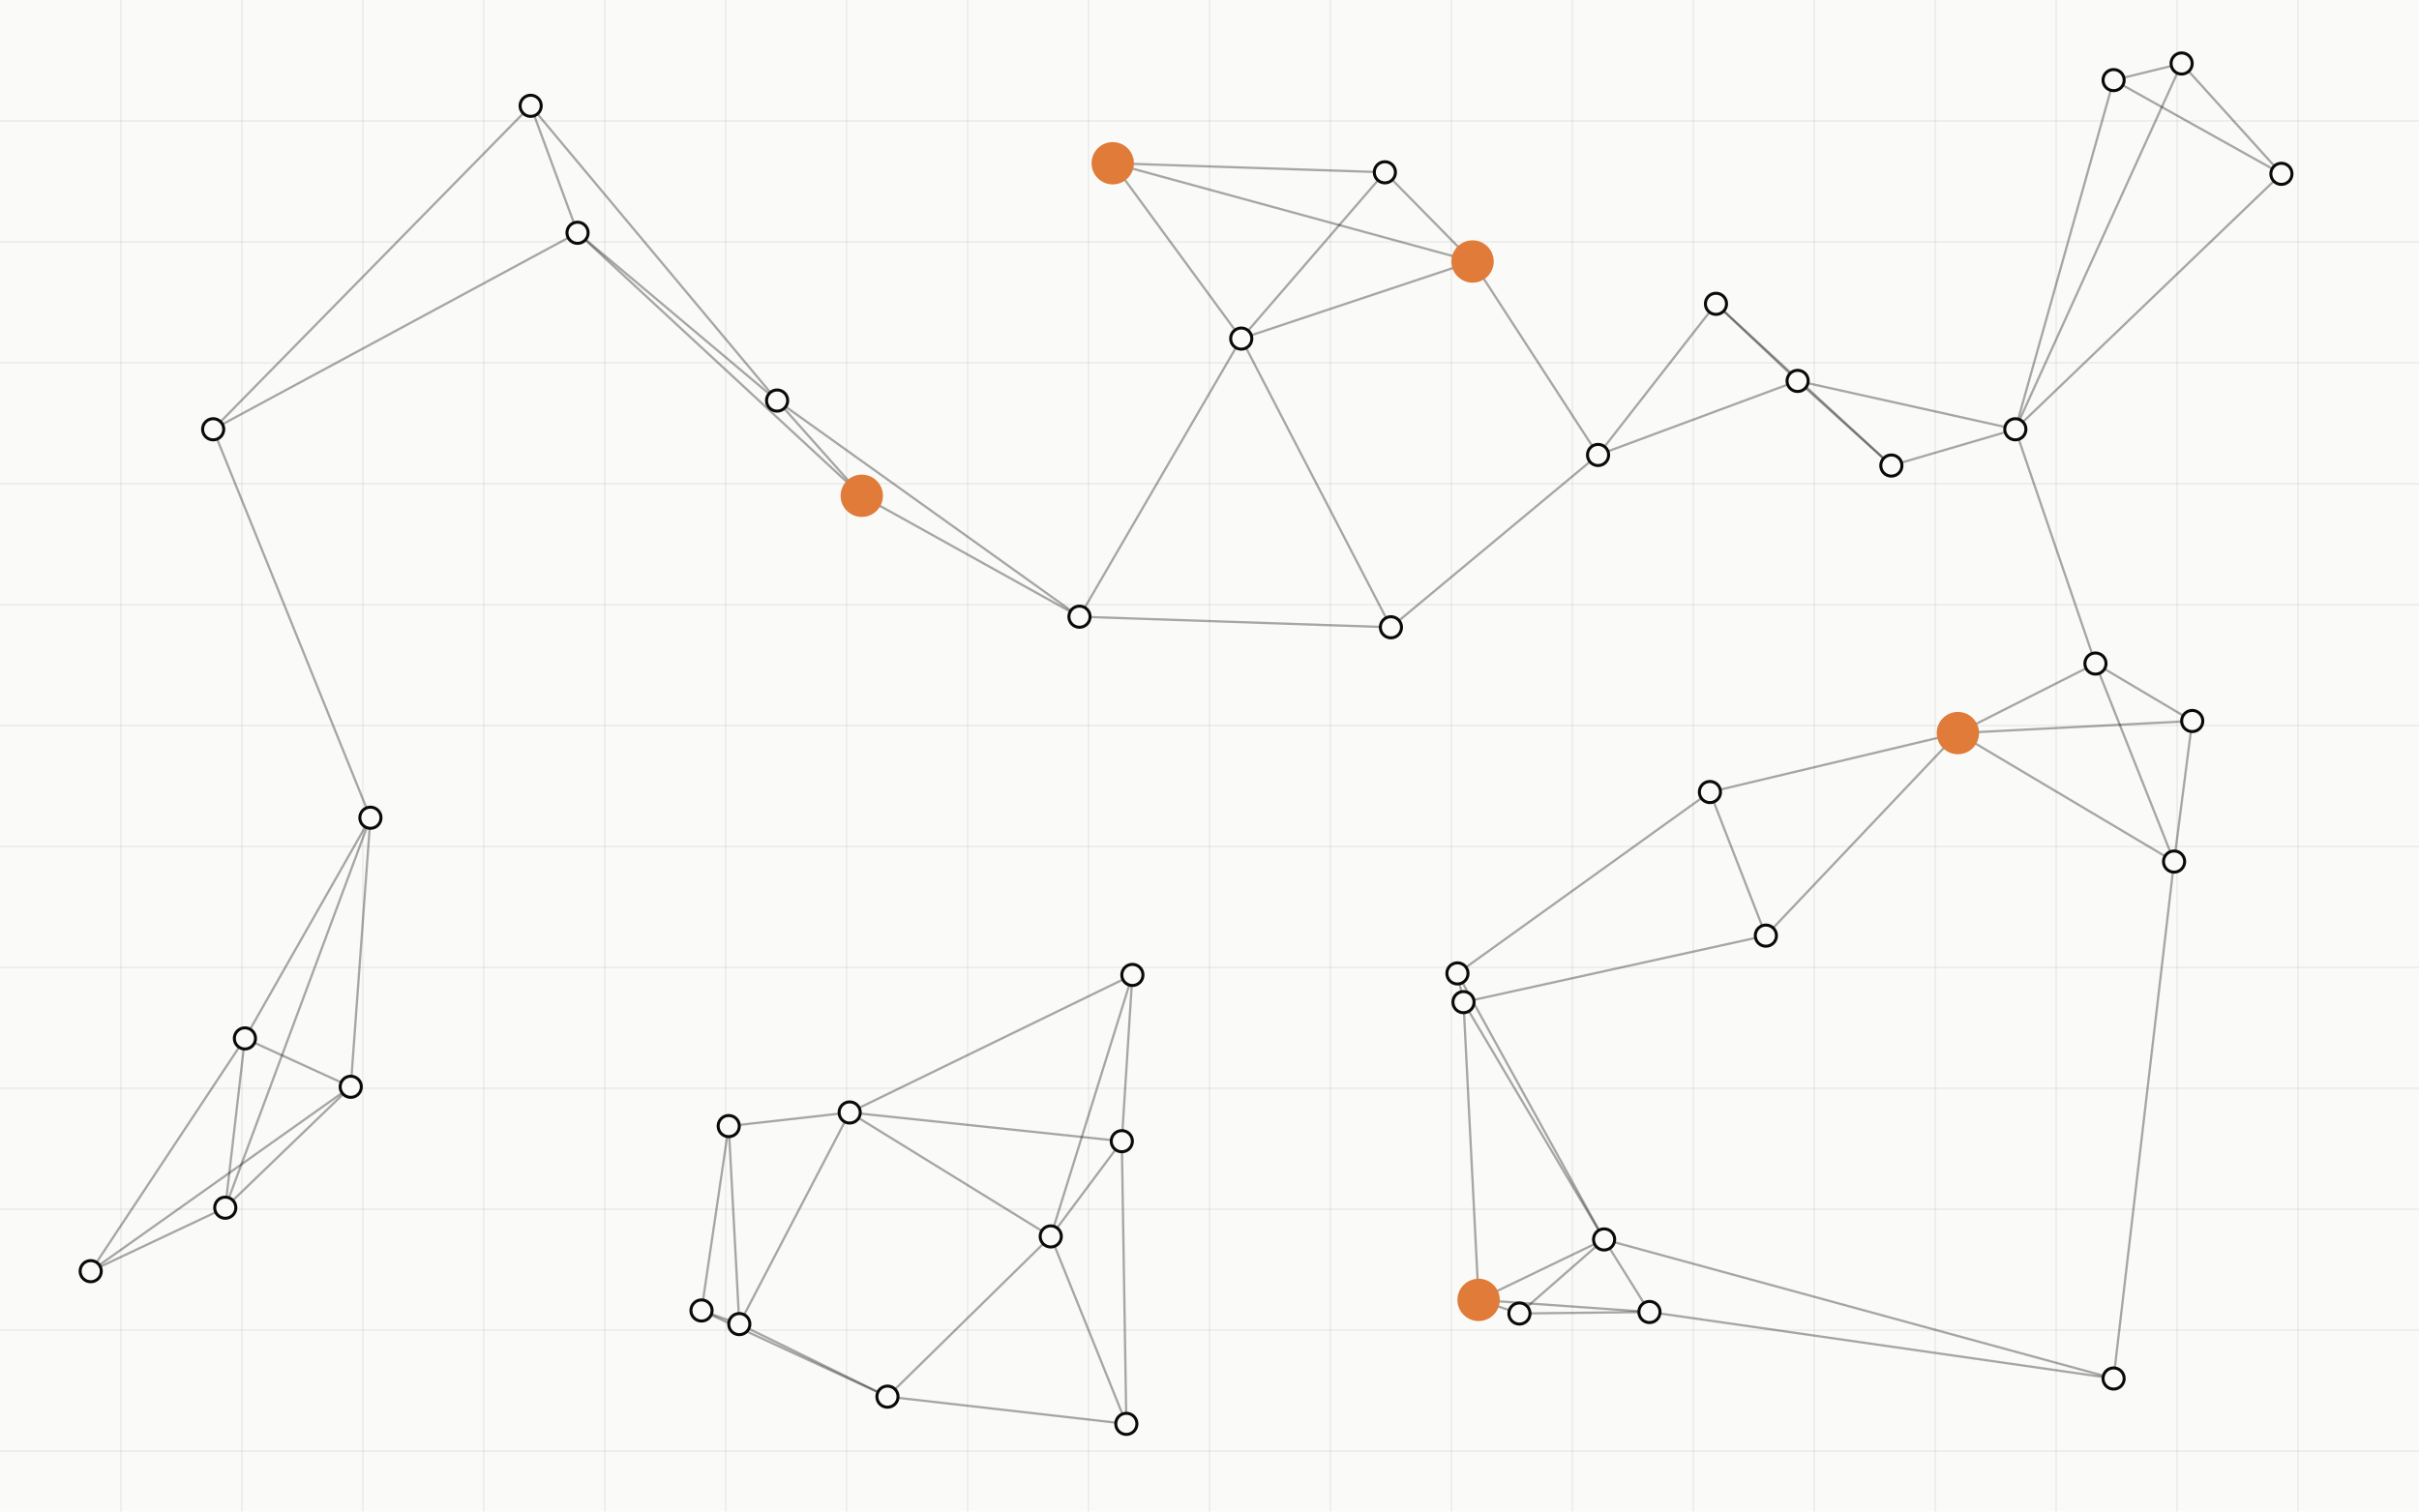
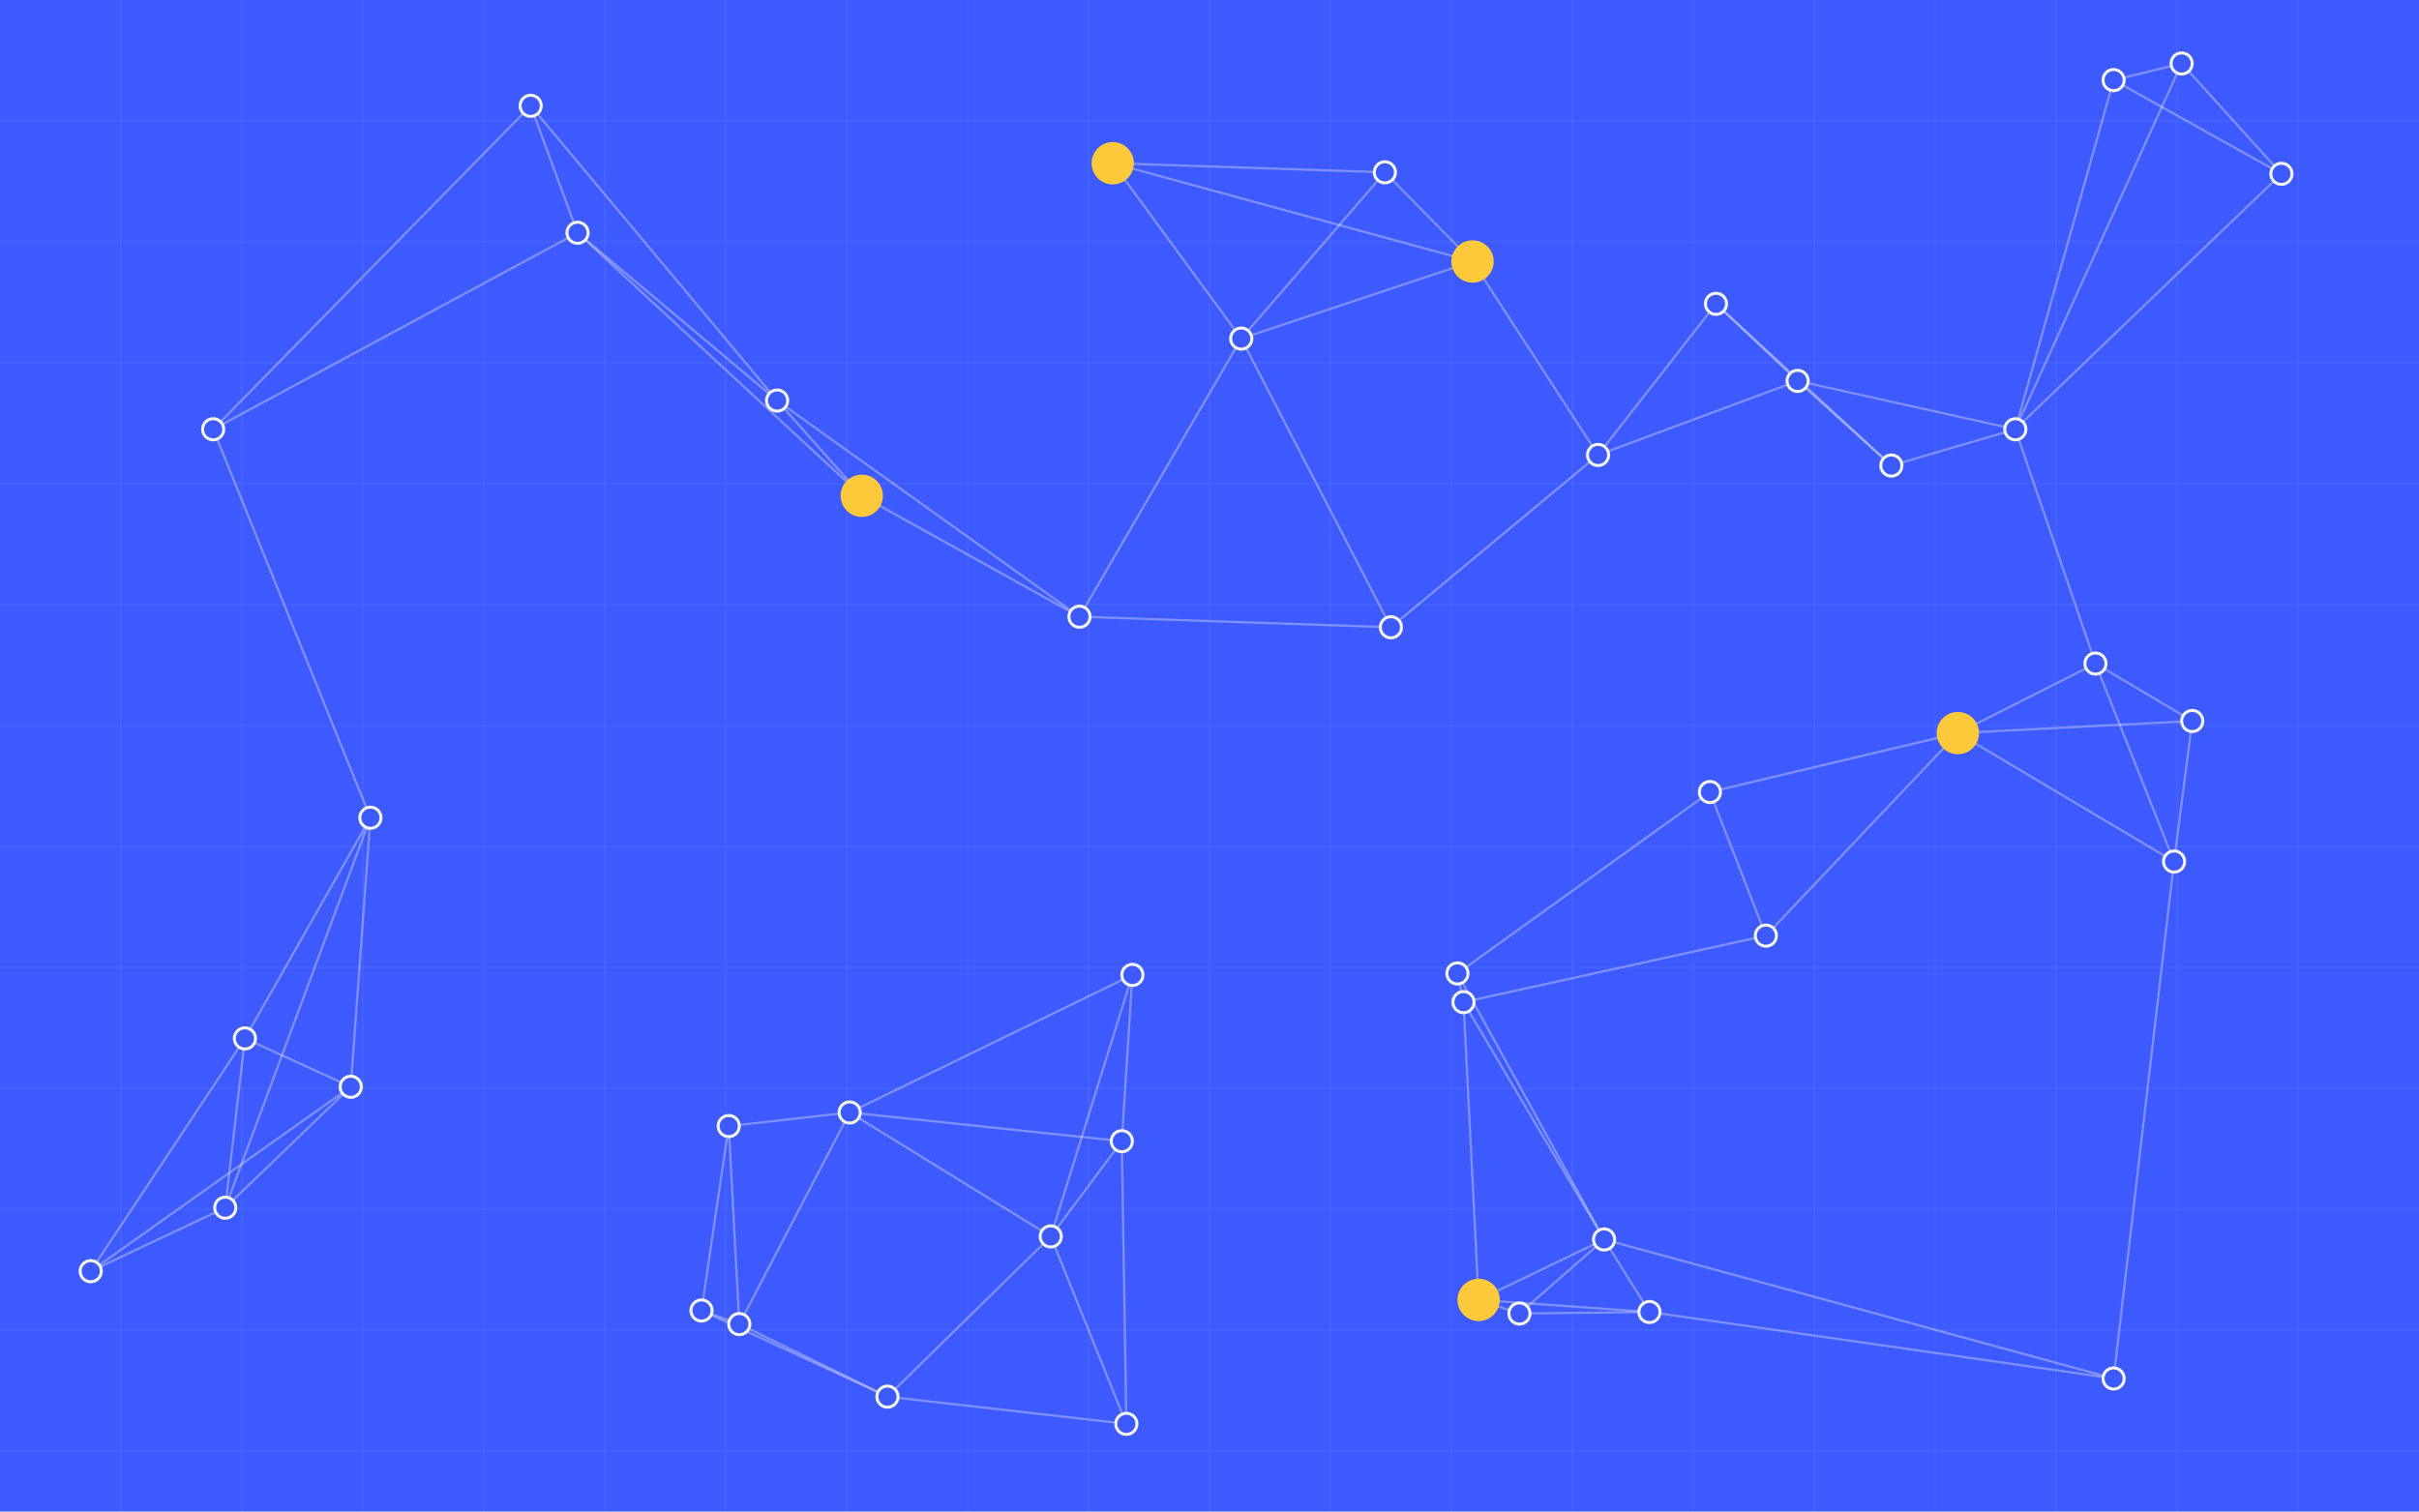
<svg xmlns="http://www.w3.org/2000/svg" width="1600" height="1000" viewBox="0 0 1600 1000" preserveAspectRatio="xMidYMid slice">
-   <rect width="1600" height="1000" fill="#FAFAF9" />
-   <g stroke="#0A0A0A" stroke-opacity="0.06" stroke-width="1">
+   <rect width="1600" height="1000" fill="#3D5AFE" />
+   <g stroke="#F4F4F0" stroke-opacity="0.06" stroke-width="1">
    <path d="M80 0V1000" />
    <path d="M160 0V1000" />
    <path d="M240 0V1000" />
    <path d="M320 0V1000" />
    <path d="M400 0V1000" />
    <path d="M480 0V1000" />
    <path d="M560 0V1000" />
    <path d="M640 0V1000" />
    <path d="M720 0V1000" />
    <path d="M800 0V1000" />
    <path d="M880 0V1000" />
    <path d="M960 0V1000" />
    <path d="M1040 0V1000" />
    <path d="M1120 0V1000" />
    <path d="M1200 0V1000" />
    <path d="M1280 0V1000" />
    <path d="M1360 0V1000" />
    <path d="M1440 0V1000" />
    <path d="M1520 0V1000" />
    <path d="M0 80H1600" />
    <path d="M0 160H1600" />
    <path d="M0 240H1600" />
    <path d="M0 320H1600" />
    <path d="M0 400H1600" />
    <path d="M0 480H1600" />
    <path d="M0 560H1600" />
    <path d="M0 640H1600" />
    <path d="M0 720H1600" />
    <path d="M0 800H1600" />
    <path d="M0 880H1600" />
    <path d="M0 960H1600" />
  </g>
-   <g stroke="#0A0A0A" stroke-opacity="0.35" stroke-width="1.5">
+   <g stroke="#F4F4F0" stroke-opacity="0.35" stroke-width="1.5">
    <path d="M1295 485L1450 477" />
    <path d="M1398 53L1509 115" />
    <path d="M1251 308L1189 252" />
    <path d="M736 108L916 114" />
    <path d="M562 736L482 745" />
    <path d="M1398 53L1333 284" />
    <path d="M482 745L464 867" />
    <path d="M978 860L1091 868" />
    <path d="M162 687L60 841" />
    <path d="M974 173L736 108" />
    <path d="M570 328L514 265" />
    <path d="M1438 570L1386 439" />
    <path d="M749 645L742 755" />
    <path d="M1061 820L1091 868" />
    <path d="M1131 524L964 644" />
    <path d="M162 687L245 541" />
    <path d="M695 818L742 755" />
    <path d="M1057 301L974 173" />
    <path d="M514 265L714 408" />
    <path d="M964 644L968 663" />
    <path d="M695 818L745 942" />
    <path d="M978 860L968 663" />
    <path d="M1438 570L1450 477" />
    <path d="M1061 820L968 663" />
    <path d="M1057 301L1189 252" />
    <path d="M1333 284L1509 115" />
    <path d="M695 818L587 924" />
    <path d="M1135 201L1057 301" />
    <path d="M749 645L695 818" />
    <path d="M1131 524L1295 485" />
    <path d="M821 224L714 408" />
    <path d="M351 70L141 284" />
    <path d="M232 719L149 799" />
    <path d="M920 415L821 224" />
    <path d="M821 224L736 108" />
    <path d="M351 70L382 154" />
    <path d="M1005 869L978 860" />
    <path d="M245 541L141 284" />
    <path d="M514 265L382 154" />
    <path d="M149 799L162 687" />
    <path d="M1398 53L1443 42" />
    <path d="M562 736L489 876" />
    <path d="M821 224L974 173" />
    <path d="M1005 869L1061 820" />
    <path d="M570 328L714 408" />
    <path d="M1168 619L1295 485" />
    <path d="M232 719L162 687" />
    <path d="M1333 284L1251 308" />
    <path d="M974 173L916 114" />
    <path d="M1333 284L1189 252" />
    <path d="M587 924L489 876" />
    <path d="M1438 570L1398 912" />
    <path d="M1061 820L1398 912" />
    <path d="M141 284L382 154" />
    <path d="M232 719L60 841" />
    <path d="M351 70L514 265" />
    <path d="M1450 477L1386 439" />
    <path d="M1135 201L1251 308" />
    <path d="M1135 201L1189 252" />
    <path d="M587 924L464 867" />
    <path d="M920 415L1057 301" />
    <path d="M232 719L245 541" />
    <path d="M1333 284L1443 42" />
    <path d="M562 736L742 755" />
    <path d="M1443 42L1509 115" />
    <path d="M1168 619L1131 524" />
    <path d="M1168 619L968 663" />
    <path d="M745 942L742 755" />
    <path d="M1333 284L1386 439" />
    <path d="M1295 485L1386 439" />
    <path d="M149 799L60 841" />
    <path d="M570 328L382 154" />
    <path d="M562 736L749 645" />
    <path d="M482 745L489 876" />
    <path d="M1005 869L1091 868" />
    <path d="M1398 912L1091 868" />
    <path d="M920 415L714 408" />
    <path d="M964 644L1061 820" />
    <path d="M821 224L916 114" />
    <path d="M149 799L245 541" />
    <path d="M978 860L1061 820" />
    <path d="M562 736L695 818" />
    <path d="M745 942L587 924" />
    <path d="M464 867L489 876" />
    <path d="M1438 570L1295 485" />
  </g>
-   <circle cx="562" cy="736" r="7" fill="#FAFAF9" stroke="#0A0A0A" stroke-width="2" />
-   <circle cx="749" cy="645" r="7" fill="#FAFAF9" stroke="#0A0A0A" stroke-width="2" />
-   <circle cx="1398" cy="53" r="7" fill="#FAFAF9" stroke="#0A0A0A" stroke-width="2" />
-   <circle cx="695" cy="818" r="7" fill="#FAFAF9" stroke="#0A0A0A" stroke-width="2" />
-   <circle cx="1005" cy="869" r="7" fill="#FAFAF9" stroke="#0A0A0A" stroke-width="2" />
-   <circle cx="1135" cy="201" r="7" fill="#FAFAF9" stroke="#0A0A0A" stroke-width="2" />
-   <circle cx="351" cy="70" r="7" fill="#FAFAF9" stroke="#0A0A0A" stroke-width="2" />
-   <circle cx="570" cy="328" r="14" fill="#E07B39" />
-   <circle cx="1168" cy="619" r="7" fill="#FAFAF9" stroke="#0A0A0A" stroke-width="2" />
-   <circle cx="232" cy="719" r="7" fill="#FAFAF9" stroke="#0A0A0A" stroke-width="2" />
-   <circle cx="920" cy="415" r="7" fill="#FAFAF9" stroke="#0A0A0A" stroke-width="2" />
-   <circle cx="1333" cy="284" r="7" fill="#FAFAF9" stroke="#0A0A0A" stroke-width="2" />
-   <circle cx="1131" cy="524" r="7" fill="#FAFAF9" stroke="#0A0A0A" stroke-width="2" />
-   <circle cx="1438" cy="570" r="7" fill="#FAFAF9" stroke="#0A0A0A" stroke-width="2" />
-   <circle cx="482" cy="745" r="7" fill="#FAFAF9" stroke="#0A0A0A" stroke-width="2" />
-   <circle cx="1295" cy="485" r="14" fill="#E07B39" />
-   <circle cx="149" cy="799" r="7" fill="#FAFAF9" stroke="#0A0A0A" stroke-width="2" />
-   <circle cx="745" cy="942" r="7" fill="#FAFAF9" stroke="#0A0A0A" stroke-width="2" />
-   <circle cx="964" cy="644" r="7" fill="#FAFAF9" stroke="#0A0A0A" stroke-width="2" />
-   <circle cx="514" cy="265" r="7" fill="#FAFAF9" stroke="#0A0A0A" stroke-width="2" />
-   <circle cx="1251" cy="308" r="7" fill="#FAFAF9" stroke="#0A0A0A" stroke-width="2" />
-   <circle cx="1450" cy="477" r="7" fill="#FAFAF9" stroke="#0A0A0A" stroke-width="2" />
-   <circle cx="978" cy="860" r="14" fill="#E07B39" />
-   <circle cx="162" cy="687" r="7" fill="#FAFAF9" stroke="#0A0A0A" stroke-width="2" />
-   <circle cx="1061" cy="820" r="7" fill="#FAFAF9" stroke="#0A0A0A" stroke-width="2" />
-   <circle cx="1057" cy="301" r="7" fill="#FAFAF9" stroke="#0A0A0A" stroke-width="2" />
-   <circle cx="821" cy="224" r="7" fill="#FAFAF9" stroke="#0A0A0A" stroke-width="2" />
-   <circle cx="974" cy="173" r="14" fill="#E07B39" />
-   <circle cx="587" cy="924" r="7" fill="#FAFAF9" stroke="#0A0A0A" stroke-width="2" />
-   <circle cx="1189" cy="252" r="7" fill="#FAFAF9" stroke="#0A0A0A" stroke-width="2" />
-   <circle cx="968" cy="663" r="7" fill="#FAFAF9" stroke="#0A0A0A" stroke-width="2" />
-   <circle cx="464" cy="867" r="7" fill="#FAFAF9" stroke="#0A0A0A" stroke-width="2" />
-   <circle cx="1398" cy="912" r="7" fill="#FAFAF9" stroke="#0A0A0A" stroke-width="2" />
-   <circle cx="1443" cy="42" r="7" fill="#FAFAF9" stroke="#0A0A0A" stroke-width="2" />
-   <circle cx="736" cy="108" r="14" fill="#E07B39" />
-   <circle cx="1386" cy="439" r="7" fill="#FAFAF9" stroke="#0A0A0A" stroke-width="2" />
-   <circle cx="245" cy="541" r="7" fill="#FAFAF9" stroke="#0A0A0A" stroke-width="2" />
-   <circle cx="916" cy="114" r="7" fill="#FAFAF9" stroke="#0A0A0A" stroke-width="2" />
-   <circle cx="141" cy="284" r="7" fill="#FAFAF9" stroke="#0A0A0A" stroke-width="2" />
-   <circle cx="1509" cy="115" r="7" fill="#FAFAF9" stroke="#0A0A0A" stroke-width="2" />
-   <circle cx="382" cy="154" r="7" fill="#FAFAF9" stroke="#0A0A0A" stroke-width="2" />
-   <circle cx="714" cy="408" r="7" fill="#FAFAF9" stroke="#0A0A0A" stroke-width="2" />
-   <circle cx="742" cy="755" r="7" fill="#FAFAF9" stroke="#0A0A0A" stroke-width="2" />
-   <circle cx="60" cy="841" r="7" fill="#FAFAF9" stroke="#0A0A0A" stroke-width="2" />
-   <circle cx="1091" cy="868" r="7" fill="#FAFAF9" stroke="#0A0A0A" stroke-width="2" />
-   <circle cx="489" cy="876" r="7" fill="#FAFAF9" stroke="#0A0A0A" stroke-width="2" />
+   <circle cx="562" cy="736" r="7" fill="#3D5AFE" stroke="#F4F4F0" stroke-width="2" />
+   <circle cx="749" cy="645" r="7" fill="#3D5AFE" stroke="#F4F4F0" stroke-width="2" />
+   <circle cx="1398" cy="53" r="7" fill="#3D5AFE" stroke="#F4F4F0" stroke-width="2" />
+   <circle cx="695" cy="818" r="7" fill="#3D5AFE" stroke="#F4F4F0" stroke-width="2" />
+   <circle cx="1005" cy="869" r="7" fill="#3D5AFE" stroke="#F4F4F0" stroke-width="2" />
+   <circle cx="1135" cy="201" r="7" fill="#3D5AFE" stroke="#F4F4F0" stroke-width="2" />
+   <circle cx="351" cy="70" r="7" fill="#3D5AFE" stroke="#F4F4F0" stroke-width="2" />
+   <circle cx="570" cy="328" r="14" fill="#FFC93C" />
+   <circle cx="1168" cy="619" r="7" fill="#3D5AFE" stroke="#F4F4F0" stroke-width="2" />
+   <circle cx="232" cy="719" r="7" fill="#3D5AFE" stroke="#F4F4F0" stroke-width="2" />
+   <circle cx="920" cy="415" r="7" fill="#3D5AFE" stroke="#F4F4F0" stroke-width="2" />
+   <circle cx="1333" cy="284" r="7" fill="#3D5AFE" stroke="#F4F4F0" stroke-width="2" />
+   <circle cx="1131" cy="524" r="7" fill="#3D5AFE" stroke="#F4F4F0" stroke-width="2" />
+   <circle cx="1438" cy="570" r="7" fill="#3D5AFE" stroke="#F4F4F0" stroke-width="2" />
+   <circle cx="482" cy="745" r="7" fill="#3D5AFE" stroke="#F4F4F0" stroke-width="2" />
+   <circle cx="1295" cy="485" r="14" fill="#FFC93C" />
+   <circle cx="149" cy="799" r="7" fill="#3D5AFE" stroke="#F4F4F0" stroke-width="2" />
+   <circle cx="745" cy="942" r="7" fill="#3D5AFE" stroke="#F4F4F0" stroke-width="2" />
+   <circle cx="964" cy="644" r="7" fill="#3D5AFE" stroke="#F4F4F0" stroke-width="2" />
+   <circle cx="514" cy="265" r="7" fill="#3D5AFE" stroke="#F4F4F0" stroke-width="2" />
+   <circle cx="1251" cy="308" r="7" fill="#3D5AFE" stroke="#F4F4F0" stroke-width="2" />
+   <circle cx="1450" cy="477" r="7" fill="#3D5AFE" stroke="#F4F4F0" stroke-width="2" />
+   <circle cx="978" cy="860" r="14" fill="#FFC93C" />
+   <circle cx="162" cy="687" r="7" fill="#3D5AFE" stroke="#F4F4F0" stroke-width="2" />
+   <circle cx="1061" cy="820" r="7" fill="#3D5AFE" stroke="#F4F4F0" stroke-width="2" />
+   <circle cx="1057" cy="301" r="7" fill="#3D5AFE" stroke="#F4F4F0" stroke-width="2" />
+   <circle cx="821" cy="224" r="7" fill="#3D5AFE" stroke="#F4F4F0" stroke-width="2" />
+   <circle cx="974" cy="173" r="14" fill="#FFC93C" />
+   <circle cx="587" cy="924" r="7" fill="#3D5AFE" stroke="#F4F4F0" stroke-width="2" />
+   <circle cx="1189" cy="252" r="7" fill="#3D5AFE" stroke="#F4F4F0" stroke-width="2" />
+   <circle cx="968" cy="663" r="7" fill="#3D5AFE" stroke="#F4F4F0" stroke-width="2" />
+   <circle cx="464" cy="867" r="7" fill="#3D5AFE" stroke="#F4F4F0" stroke-width="2" />
+   <circle cx="1398" cy="912" r="7" fill="#3D5AFE" stroke="#F4F4F0" stroke-width="2" />
+   <circle cx="1443" cy="42" r="7" fill="#3D5AFE" stroke="#F4F4F0" stroke-width="2" />
+   <circle cx="736" cy="108" r="14" fill="#FFC93C" />
+   <circle cx="1386" cy="439" r="7" fill="#3D5AFE" stroke="#F4F4F0" stroke-width="2" />
+   <circle cx="245" cy="541" r="7" fill="#3D5AFE" stroke="#F4F4F0" stroke-width="2" />
+   <circle cx="916" cy="114" r="7" fill="#3D5AFE" stroke="#F4F4F0" stroke-width="2" />
+   <circle cx="141" cy="284" r="7" fill="#3D5AFE" stroke="#F4F4F0" stroke-width="2" />
+   <circle cx="1509" cy="115" r="7" fill="#3D5AFE" stroke="#F4F4F0" stroke-width="2" />
+   <circle cx="382" cy="154" r="7" fill="#3D5AFE" stroke="#F4F4F0" stroke-width="2" />
+   <circle cx="714" cy="408" r="7" fill="#3D5AFE" stroke="#F4F4F0" stroke-width="2" />
+   <circle cx="742" cy="755" r="7" fill="#3D5AFE" stroke="#F4F4F0" stroke-width="2" />
+   <circle cx="60" cy="841" r="7" fill="#3D5AFE" stroke="#F4F4F0" stroke-width="2" />
+   <circle cx="1091" cy="868" r="7" fill="#3D5AFE" stroke="#F4F4F0" stroke-width="2" />
+   <circle cx="489" cy="876" r="7" fill="#3D5AFE" stroke="#F4F4F0" stroke-width="2" />
</svg>
